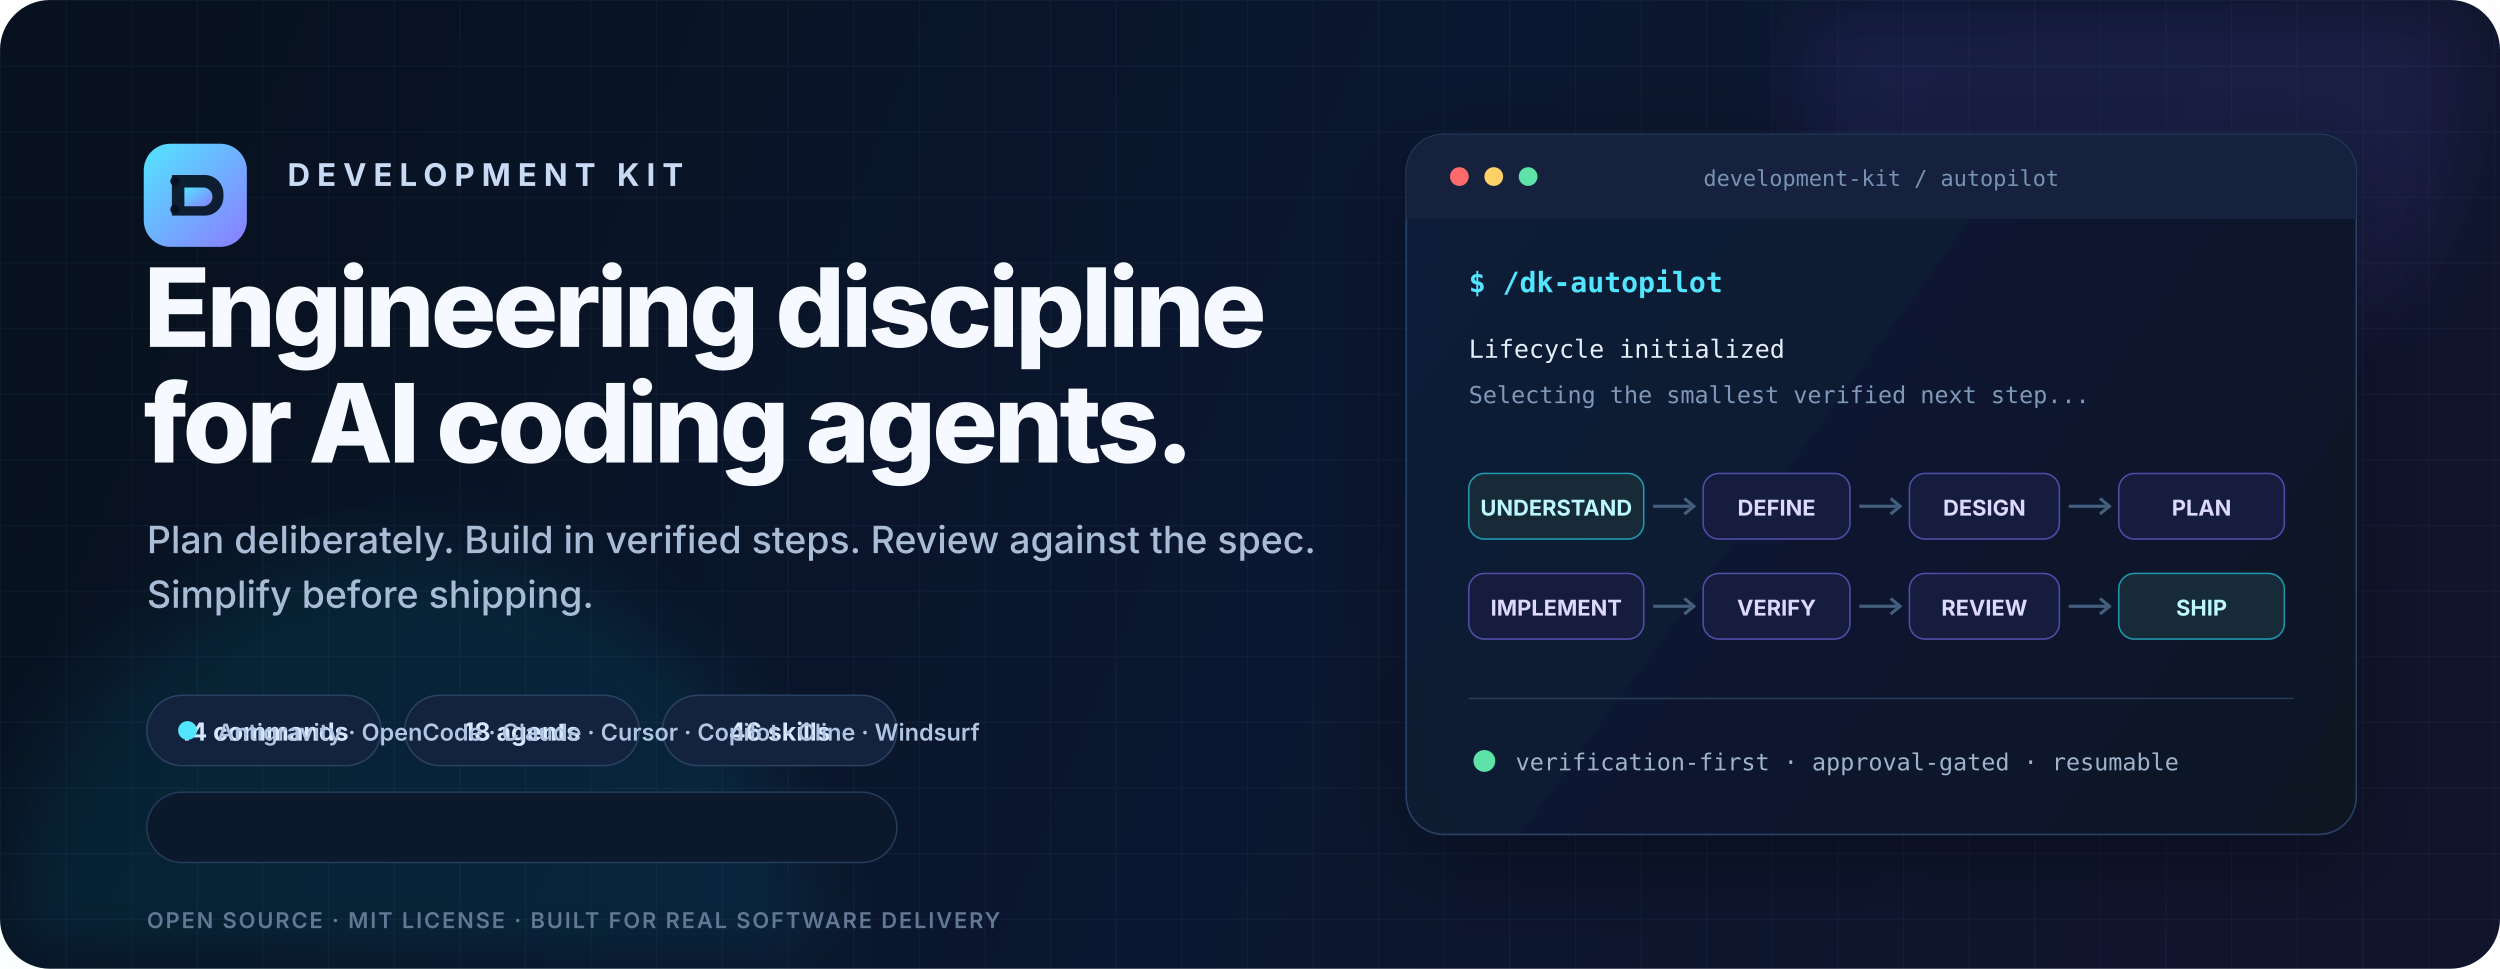
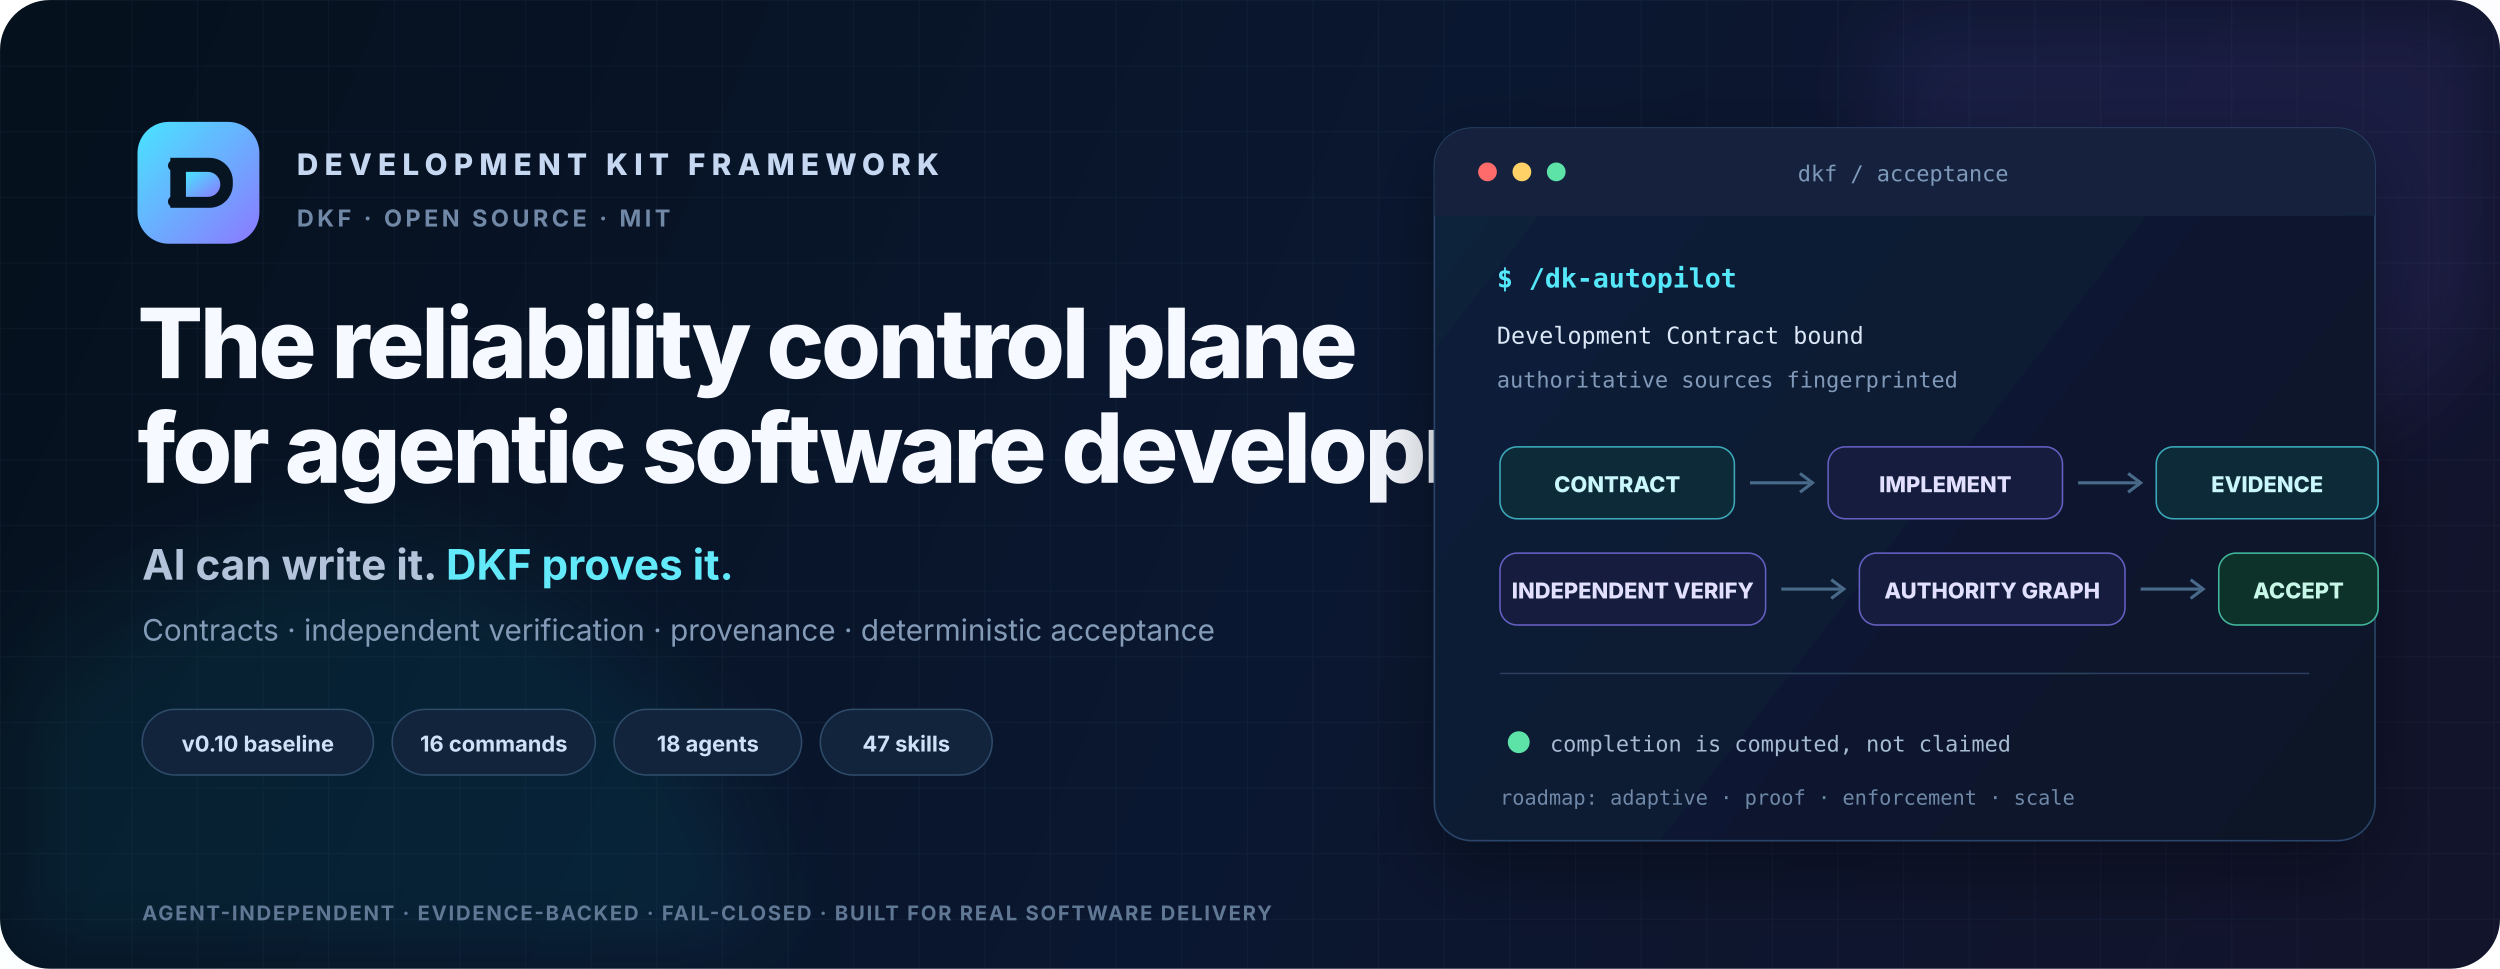
<svg xmlns="http://www.w3.org/2000/svg" width="1600" height="620" viewBox="0 0 1600 620" fill="none" role="img" aria-labelledby="title desc">
  <defs>
-     <linearGradient id="bg" x1="80" y1="20" x2="1520" y2="600" gradientUnits="userSpaceOnUse">
-       <stop stop-color="#07111F" />
-       <stop offset="0.52" stop-color="#0B1730" />
-       <stop offset="1" stop-color="#11152C" />
+     <linearGradient id="bg" x1="70" y1="10" x2="1530" y2="610" gradientUnits="userSpaceOnUse">
+       <stop stop-color="#06111E" />
+       <stop offset="0.52" stop-color="#0A1730" />
+       <stop offset="1" stop-color="#12142C" />
    </linearGradient>
    <linearGradient id="accent" x1="0" y1="0" x2="1" y2="1">
-       <stop stop-color="#52E5FF" />
-       <stop offset="1" stop-color="#8B7CFF" />
+       <stop stop-color="#48E4FF" />
+       <stop offset="1" stop-color="#8C79FF" />
    </linearGradient>
-     <linearGradient id="panel" x1="920" y1="102" x2="1490" y2="520" gradientUnits="userSpaceOnUse">
-       <stop stop-color="#101F39" stop-opacity="0.96" />
-       <stop offset="1" stop-color="#0A1224" stop-opacity="0.96" />
+     <linearGradient id="panel" x1="925" y1="90" x2="1490" y2="530" gradientUnits="userSpaceOnUse">
+       <stop stop-color="#10213B" />
+       <stop offset="1" stop-color="#0A1327" />
    </linearGradient>
    <pattern id="grid" width="42" height="42" patternUnits="userSpaceOnUse">
-       <path d="M42 0H0V42" stroke="#A8C8FF" stroke-opacity="0.055" />
+       <path d="M42 0H0V42" stroke="#B0CCF5" stroke-opacity="0.05" />
    </pattern>
-     <filter id="shadow" x="-30%" y="-30%" width="160%" height="160%">
-       <feDropShadow dx="0" dy="18" stdDeviation="28" flood-color="#000000" flood-opacity="0.35" />
+     <filter id="shadow" x="-25%" y="-25%" width="150%" height="150%">
+       <feDropShadow dx="0" dy="18" stdDeviation="24" flood-color="#000000" flood-opacity="0.35" />
    </filter>
    <filter id="glow" x="-100%" y="-100%" width="300%" height="300%">
-       <feGaussianBlur stdDeviation="24" />
+       <feGaussianBlur stdDeviation="30" />
    </filter>
  </defs>
  <rect width="1600" height="620" rx="32" fill="url(#bg)" />
  <rect width="1600" height="620" rx="32" fill="url(#grid)" />
-   <circle cx="1365" cy="55" r="210" fill="#6D5EF7" fill-opacity="0.11" filter="url(#glow)" />
-   <circle cx="260" cy="610" r="260" fill="#27D9FF" fill-opacity="0.08" filter="url(#glow)" />
-   <g transform="translate(92 92)">
-     <rect x="0" y="0" width="66" height="66" rx="17" fill="url(#accent)" />
-     <path d="M18 20H39C45.627 20 51 25.373 51 32V34C51 40.627 45.627 46 39 46H18V20Z" fill="#061221" fill-opacity="0.92" />
-     <path d="M26 28H38C41.314 28 44 30.686 44 34C44 37.314 41.314 40 38 40H26V28Z" fill="url(#accent)" />
-     <circle cx="20" cy="24" r="3" fill="#061221" />
-     <circle cx="20" cy="42" r="3" fill="#061221" />
+   <circle cx="1420" cy="70" r="220" fill="#7866FF" fill-opacity="0.1" filter="url(#glow)" />
+   <circle cx="220" cy="620" r="270" fill="#36DFFF" fill-opacity="0.07" filter="url(#glow)" />
+   <g transform="translate(88 78)">
+     <rect width="78" height="78" rx="20" fill="url(#accent)" />
+     <path d="M21 23H46C54.284 23 61 29.716 61 38V40C61 48.284 54.284 55 46 55H21V23Z" fill="#071421" />
+     <path d="M31 32H45C49.418 32 53 35.582 53 40C53 44.418 49.418 48 45 48H31V32Z" fill="url(#accent)" />
+     <circle cx="23" cy="28" r="3.5" fill="#071421" />
+     <circle cx="23" cy="51" r="3.5" fill="#071421" />
  </g>
-   <text x="184" y="119" fill="#C9DAF4" font-family="Inter, Segoe UI, Arial, sans-serif" font-size="20" font-weight="700" letter-spacing="4.5">DEVELOPMENT KIT</text>
-   <text x="92" y="222" fill="#F6F9FF" font-family="Inter, Segoe UI, Arial, sans-serif" font-size="70" font-weight="760" letter-spacing="-2.5">Engineering discipline</text>
-   <text x="92" y="296" fill="#F6F9FF" font-family="Inter, Segoe UI, Arial, sans-serif" font-size="70" font-weight="760" letter-spacing="-2.5">for AI coding agents.</text>
-   <text x="94" y="354" fill="#A9BCD6" font-family="Inter, Segoe UI, Arial, sans-serif" font-size="24" font-weight="450">Plan deliberately. Build in verified steps. Review against the spec.</text>
-   <text x="94" y="389" fill="#A9BCD6" font-family="Inter, Segoe UI, Arial, sans-serif" font-size="24" font-weight="450">Simplify before shipping.</text>
-   <g transform="translate(94 445)">
-     <rect x="0" y="0" width="150" height="45" rx="22.5" fill="#13233D" stroke="#2A4161" />
-     <text x="75" y="29" text-anchor="middle" fill="#D7E7FF" font-family="Inter, Segoe UI, Arial, sans-serif" font-size="16" font-weight="650">14 commands</text>
-     <rect x="165" y="0" width="150" height="45" rx="22.5" fill="#13233D" stroke="#2A4161" />
-     <text x="240" y="29" text-anchor="middle" fill="#D7E7FF" font-family="Inter, Segoe UI, Arial, sans-serif" font-size="16" font-weight="650">18 agents</text>
-     <rect x="330" y="0" width="150" height="45" rx="22.5" fill="#13233D" stroke="#2A4161" />
-     <text x="405" y="29" text-anchor="middle" fill="#D7E7FF" font-family="Inter, Segoe UI, Arial, sans-serif" font-size="16" font-weight="650">46 skills</text>
-     <rect x="0" y="62" width="480" height="45" rx="22.5" fill="#0C182B" stroke="#223B59" />
-     <circle cx="26" cy="22.5" r="6" fill="#52E5FF" />
-     <text x="45" y="29" fill="#AFC5E2" font-family="Inter, Segoe UI, Arial, sans-serif" font-size="15" font-weight="560">Antigravity · OpenCode · Claude · Cursor · Copilot · Cline · Windsurf</text>
+   <text x="190" y="112" fill="#C6D8F1" font-family="Inter, Segoe UI, Arial, sans-serif" font-size="19" font-weight="760" letter-spacing="4">DEVELOPMENT KIT FRAMEWORK</text>
+   <text x="190" y="145" fill="#7188A7" font-family="Inter, Segoe UI, Arial, sans-serif" font-size="15" font-weight="650" letter-spacing="2.2">DKF · OPEN SOURCE · MIT</text>
+   <text x="88" y="242" fill="#F6F9FF" font-family="Inter, Segoe UI, Arial, sans-serif" font-size="62" font-weight="780" letter-spacing="-2">The reliability control plane</text>
+   <text x="88" y="309" fill="#F6F9FF" font-family="Inter, Segoe UI, Arial, sans-serif" font-size="62" font-weight="780" letter-spacing="-2">for agentic software development.</text>
+   <text x="91" y="371" fill="#B3C4DA" font-family="Inter, Segoe UI, Arial, sans-serif" font-size="27" font-weight="650">AI can write it. <tspan fill="#62E9FA">DKF proves it.</tspan>
+   </text>
+   <text x="91" y="410" fill="#849BB8" font-family="Inter, Segoe UI, Arial, sans-serif" font-size="19">Contracts · independent verification · provenance · deterministic acceptance</text>
+   <g transform="translate(91 454)">
+     <rect x="0" y="0" width="148" height="42" rx="21" fill="#11243B" stroke="#2E4B69" />
+     <text x="74" y="27" text-anchor="middle" fill="#CDE1F7" font-family="Inter, Segoe UI, Arial, sans-serif" font-size="14" font-weight="700">v0.10 baseline</text>
+     <rect x="160" y="0" width="130" height="42" rx="21" fill="#11243B" stroke="#2E4B69" />
+     <text x="225" y="27" text-anchor="middle" fill="#CDE1F7" font-family="Inter, Segoe UI, Arial, sans-serif" font-size="14" font-weight="700">16 commands</text>
+     <rect x="302" y="0" width="120" height="42" rx="21" fill="#11243B" stroke="#2E4B69" />
+     <text x="362" y="27" text-anchor="middle" fill="#CDE1F7" font-family="Inter, Segoe UI, Arial, sans-serif" font-size="14" font-weight="700">18 agents</text>
+     <rect x="434" y="0" width="110" height="42" rx="21" fill="#11243B" stroke="#2E4B69" />
+     <text x="489" y="27" text-anchor="middle" fill="#CDE1F7" font-family="Inter, Segoe UI, Arial, sans-serif" font-size="14" font-weight="700">47 skills</text>
  </g>
  <g filter="url(#shadow)">
-     <rect x="900" y="86" width="608" height="448" rx="24" fill="url(#panel)" stroke="#2B4264" />
-     <rect x="900" y="86" width="608" height="54" rx="24" fill="#14243D" />
-     <rect x="900" y="116" width="608" height="24" fill="#14243D" />
-     <circle cx="934" cy="113" r="6" fill="#FF6B6B" />
-     <circle cx="956" cy="113" r="6" fill="#FFD166" />
-     <circle cx="978" cy="113" r="6" fill="#5DE2A7" />
-     <text x="1204" y="119" text-anchor="middle" fill="#7892B4" font-family="JetBrains Mono, Consolas, monospace" font-size="14">development-kit / autopilot</text>
-     <text x="940" y="187" fill="#52E5FF" font-family="JetBrains Mono, Consolas, monospace" font-size="18" font-weight="700">$ /dk-autopilot</text>
-     <text x="940" y="229" fill="#E5EEFA" font-family="JetBrains Mono, Consolas, monospace" font-size="16">Lifecycle initialized</text>
-     <text x="940" y="258" fill="#7F98B9" font-family="JetBrains Mono, Consolas, monospace" font-size="15">Selecting the smallest verified next step...</text>
-     <g transform="translate(940 303)">
-       <rect x="0" y="0" width="112" height="42" rx="10" fill="#122B38" stroke="#2BD8F0" stroke-opacity="0.65" />
-       <text x="56" y="27" text-anchor="middle" fill="#BDF7FF" font-family="Inter, Segoe UI, Arial, sans-serif" font-size="14" font-weight="700">UNDERSTAND</text>
-       <path d="M118 21H142" stroke="#45607E" stroke-width="2" />
-       <path d="M138 16L144 21L138 26" stroke="#45607E" stroke-width="2" fill="none" />
-       <rect x="150" y="0" width="94" height="42" rx="10" fill="#171F3C" stroke="#7166E8" stroke-opacity="0.65" />
-       <text x="197" y="27" text-anchor="middle" fill="#DCD8FF" font-family="Inter, Segoe UI, Arial, sans-serif" font-size="14" font-weight="700">DEFINE</text>
-       <path d="M250 21H274" stroke="#45607E" stroke-width="2" />
-       <path d="M270 16L276 21L270 26" stroke="#45607E" stroke-width="2" fill="none" />
-       <rect x="282" y="0" width="96" height="42" rx="10" fill="#171F3C" stroke="#7166E8" stroke-opacity="0.65" />
-       <text x="330" y="27" text-anchor="middle" fill="#DCD8FF" font-family="Inter, Segoe UI, Arial, sans-serif" font-size="14" font-weight="700">DESIGN</text>
-       <path d="M384 21H408" stroke="#45607E" stroke-width="2" />
-       <path d="M404 16L410 21L404 26" stroke="#45607E" stroke-width="2" fill="none" />
-       <rect x="416" y="0" width="106" height="42" rx="10" fill="#171F3C" stroke="#7166E8" stroke-opacity="0.65" />
-       <text x="469" y="27" text-anchor="middle" fill="#DCD8FF" font-family="Inter, Segoe UI, Arial, sans-serif" font-size="14" font-weight="700">PLAN</text>
+     <rect x="918" y="82" width="602" height="456" rx="24" fill="url(#panel)" stroke="#2A4567" />
+     <rect x="918" y="82" width="602" height="56" rx="24" fill="#14243E" />
+     <rect x="918" y="112" width="602" height="26" fill="#14243E" />
+     <circle cx="952" cy="110" r="6" fill="#FF6B6B" />
+     <circle cx="974" cy="110" r="6" fill="#FFD166" />
+     <circle cx="996" cy="110" r="6" fill="#5DE2A7" />
+     <text x="1218" y="116" text-anchor="middle" fill="#7F99BA" font-family="JetBrains Mono, Consolas, monospace" font-size="14">dkf / acceptance</text>
+     <text x="958" y="184" fill="#54E7FA" font-family="JetBrains Mono, Consolas, monospace" font-size="17" font-weight="700">$ /dk-autopilot</text>
+     <text x="958" y="220" fill="#DCE8F8" font-family="JetBrains Mono, Consolas, monospace" font-size="15">Development Contract bound</text>
+     <text x="958" y="248" fill="#8099B9" font-family="JetBrains Mono, Consolas, monospace" font-size="14">authoritative sources fingerprinted</text>
+     <g transform="translate(960 286)">
+       <rect width="150" height="46" rx="11" fill="#102C37" stroke="#3BA9BB" />
+       <text x="75" y="29" text-anchor="middle" fill="#C9F7FC" font-family="Inter, Segoe UI, Arial, sans-serif" font-size="14" font-weight="760">CONTRACT</text>
+       <path d="M160 23H198" stroke="#486A89" stroke-width="2" />
+       <path d="M192 17L200 23L192 29" fill="none" stroke="#486A89" stroke-width="2" />
+       <rect x="210" width="150" height="46" rx="11" fill="#121F3C" stroke="#655EC2" />
+       <text x="285" y="29" text-anchor="middle" fill="#E2DFFF" font-family="Inter, Segoe UI, Arial, sans-serif" font-size="14" font-weight="760">IMPLEMENT</text>
+       <path d="M370 23H408" stroke="#486A89" stroke-width="2" />
+       <path d="M402 17L410 23L402 29" fill="none" stroke="#486A89" stroke-width="2" />
+       <rect x="420" width="142" height="46" rx="11" fill="#102C37" stroke="#3BA9BB" />
+       <text x="491" y="29" text-anchor="middle" fill="#C9F7FC" font-family="Inter, Segoe UI, Arial, sans-serif" font-size="14" font-weight="760">EVIDENCE</text>
    </g>
-     <g transform="translate(940 367)">
-       <rect x="0" y="0" width="112" height="42" rx="10" fill="#171F3C" stroke="#7166E8" stroke-opacity="0.65" />
-       <text x="56" y="27" text-anchor="middle" fill="#DCD8FF" font-family="Inter, Segoe UI, Arial, sans-serif" font-size="14" font-weight="700">IMPLEMENT</text>
-       <path d="M118 21H142" stroke="#45607E" stroke-width="2" />
-       <path d="M138 16L144 21L138 26" stroke="#45607E" stroke-width="2" fill="none" />
-       <rect x="150" y="0" width="94" height="42" rx="10" fill="#171F3C" stroke="#7166E8" stroke-opacity="0.65" />
-       <text x="197" y="27" text-anchor="middle" fill="#DCD8FF" font-family="Inter, Segoe UI, Arial, sans-serif" font-size="14" font-weight="700">VERIFY</text>
-       <path d="M250 21H274" stroke="#45607E" stroke-width="2" />
-       <path d="M270 16L276 21L270 26" stroke="#45607E" stroke-width="2" fill="none" />
-       <rect x="282" y="0" width="96" height="42" rx="10" fill="#171F3C" stroke="#7166E8" stroke-opacity="0.65" />
-       <text x="330" y="27" text-anchor="middle" fill="#DCD8FF" font-family="Inter, Segoe UI, Arial, sans-serif" font-size="14" font-weight="700">REVIEW</text>
-       <path d="M384 21H408" stroke="#45607E" stroke-width="2" />
-       <path d="M404 16L410 21L404 26" stroke="#45607E" stroke-width="2" fill="none" />
-       <rect x="416" y="0" width="106" height="42" rx="10" fill="#122B38" stroke="#2BD8F0" stroke-opacity="0.65" />
-       <text x="469" y="27" text-anchor="middle" fill="#BDF7FF" font-family="Inter, Segoe UI, Arial, sans-serif" font-size="14" font-weight="700">SHIP</text>
+     <g transform="translate(960 354)">
+       <rect width="170" height="46" rx="11" fill="#121F3C" stroke="#655EC2" />
+       <text x="85" y="29" text-anchor="middle" fill="#E2DFFF" font-family="Inter, Segoe UI, Arial, sans-serif" font-size="14" font-weight="760">INDEPENDENT VERIFY</text>
+       <path d="M180 23H218" stroke="#486A89" stroke-width="2" />
+       <path d="M212 17L220 23L212 29" fill="none" stroke="#486A89" stroke-width="2" />
+       <rect x="230" width="170" height="46" rx="11" fill="#121F3C" stroke="#655EC2" />
+       <text x="315" y="29" text-anchor="middle" fill="#E2DFFF" font-family="Inter, Segoe UI, Arial, sans-serif" font-size="14" font-weight="760">AUTHORITY GRAPH</text>
+       <path d="M410 23H448" stroke="#486A89" stroke-width="2" />
+       <path d="M442 17L450 23L442 29" fill="none" stroke="#486A89" stroke-width="2" />
+       <rect x="460" width="102" height="46" rx="11" fill="#11302B" stroke="#41B79A" />
+       <text x="511" y="29" text-anchor="middle" fill="#C7F8E7" font-family="Inter, Segoe UI, Arial, sans-serif" font-size="14" font-weight="800">ACCEPT</text>
    </g>
-     <line x1="940" y1="447" x2="1468" y2="447" stroke="#253A56" />
-     <circle cx="950" cy="487" r="7" fill="#5DE2A7" />
-     <text x="970" y="493" fill="#9FB3CC" font-family="JetBrains Mono, Consolas, monospace" font-size="15">verification-first · approval-gated · resumable</text>
+     <line x1="960" y1="431" x2="1478" y2="431" stroke="#29415E" />
+     <circle cx="972" cy="475" r="7" fill="#5DE2A7" />
+     <text x="992" y="481" fill="#A6BAD2" font-family="JetBrains Mono, Consolas, monospace" font-size="14">completion is computed, not claimed</text>
+     <text x="960" y="515" fill="#7088A7" font-family="JetBrains Mono, Consolas, monospace" font-size="13">roadmap: adaptive · proof · enforcement · scale</text>
  </g>
-   <path d="M101 570H1499" stroke="url(#accent)" stroke-opacity="0.32" />
-   <text x="94" y="594" fill="#627894" font-family="Inter, Segoe UI, Arial, sans-serif" font-size="14" font-weight="600" letter-spacing="1.2">OPEN SOURCE · MIT LICENSE · BUILT FOR REAL SOFTWARE DELIVERY</text>
+   <path d="M91 558H1509" stroke="url(#accent)" stroke-opacity="0.32" />
+   <text x="91" y="589" fill="#617895" font-family="Inter, Segoe UI, Arial, sans-serif" font-size="13" font-weight="650" letter-spacing="1.1">AGENT-INDEPENDENT · EVIDENCE-BACKED · FAIL-CLOSED · BUILT FOR REAL SOFTWARE DELIVERY</text>
</svg>
